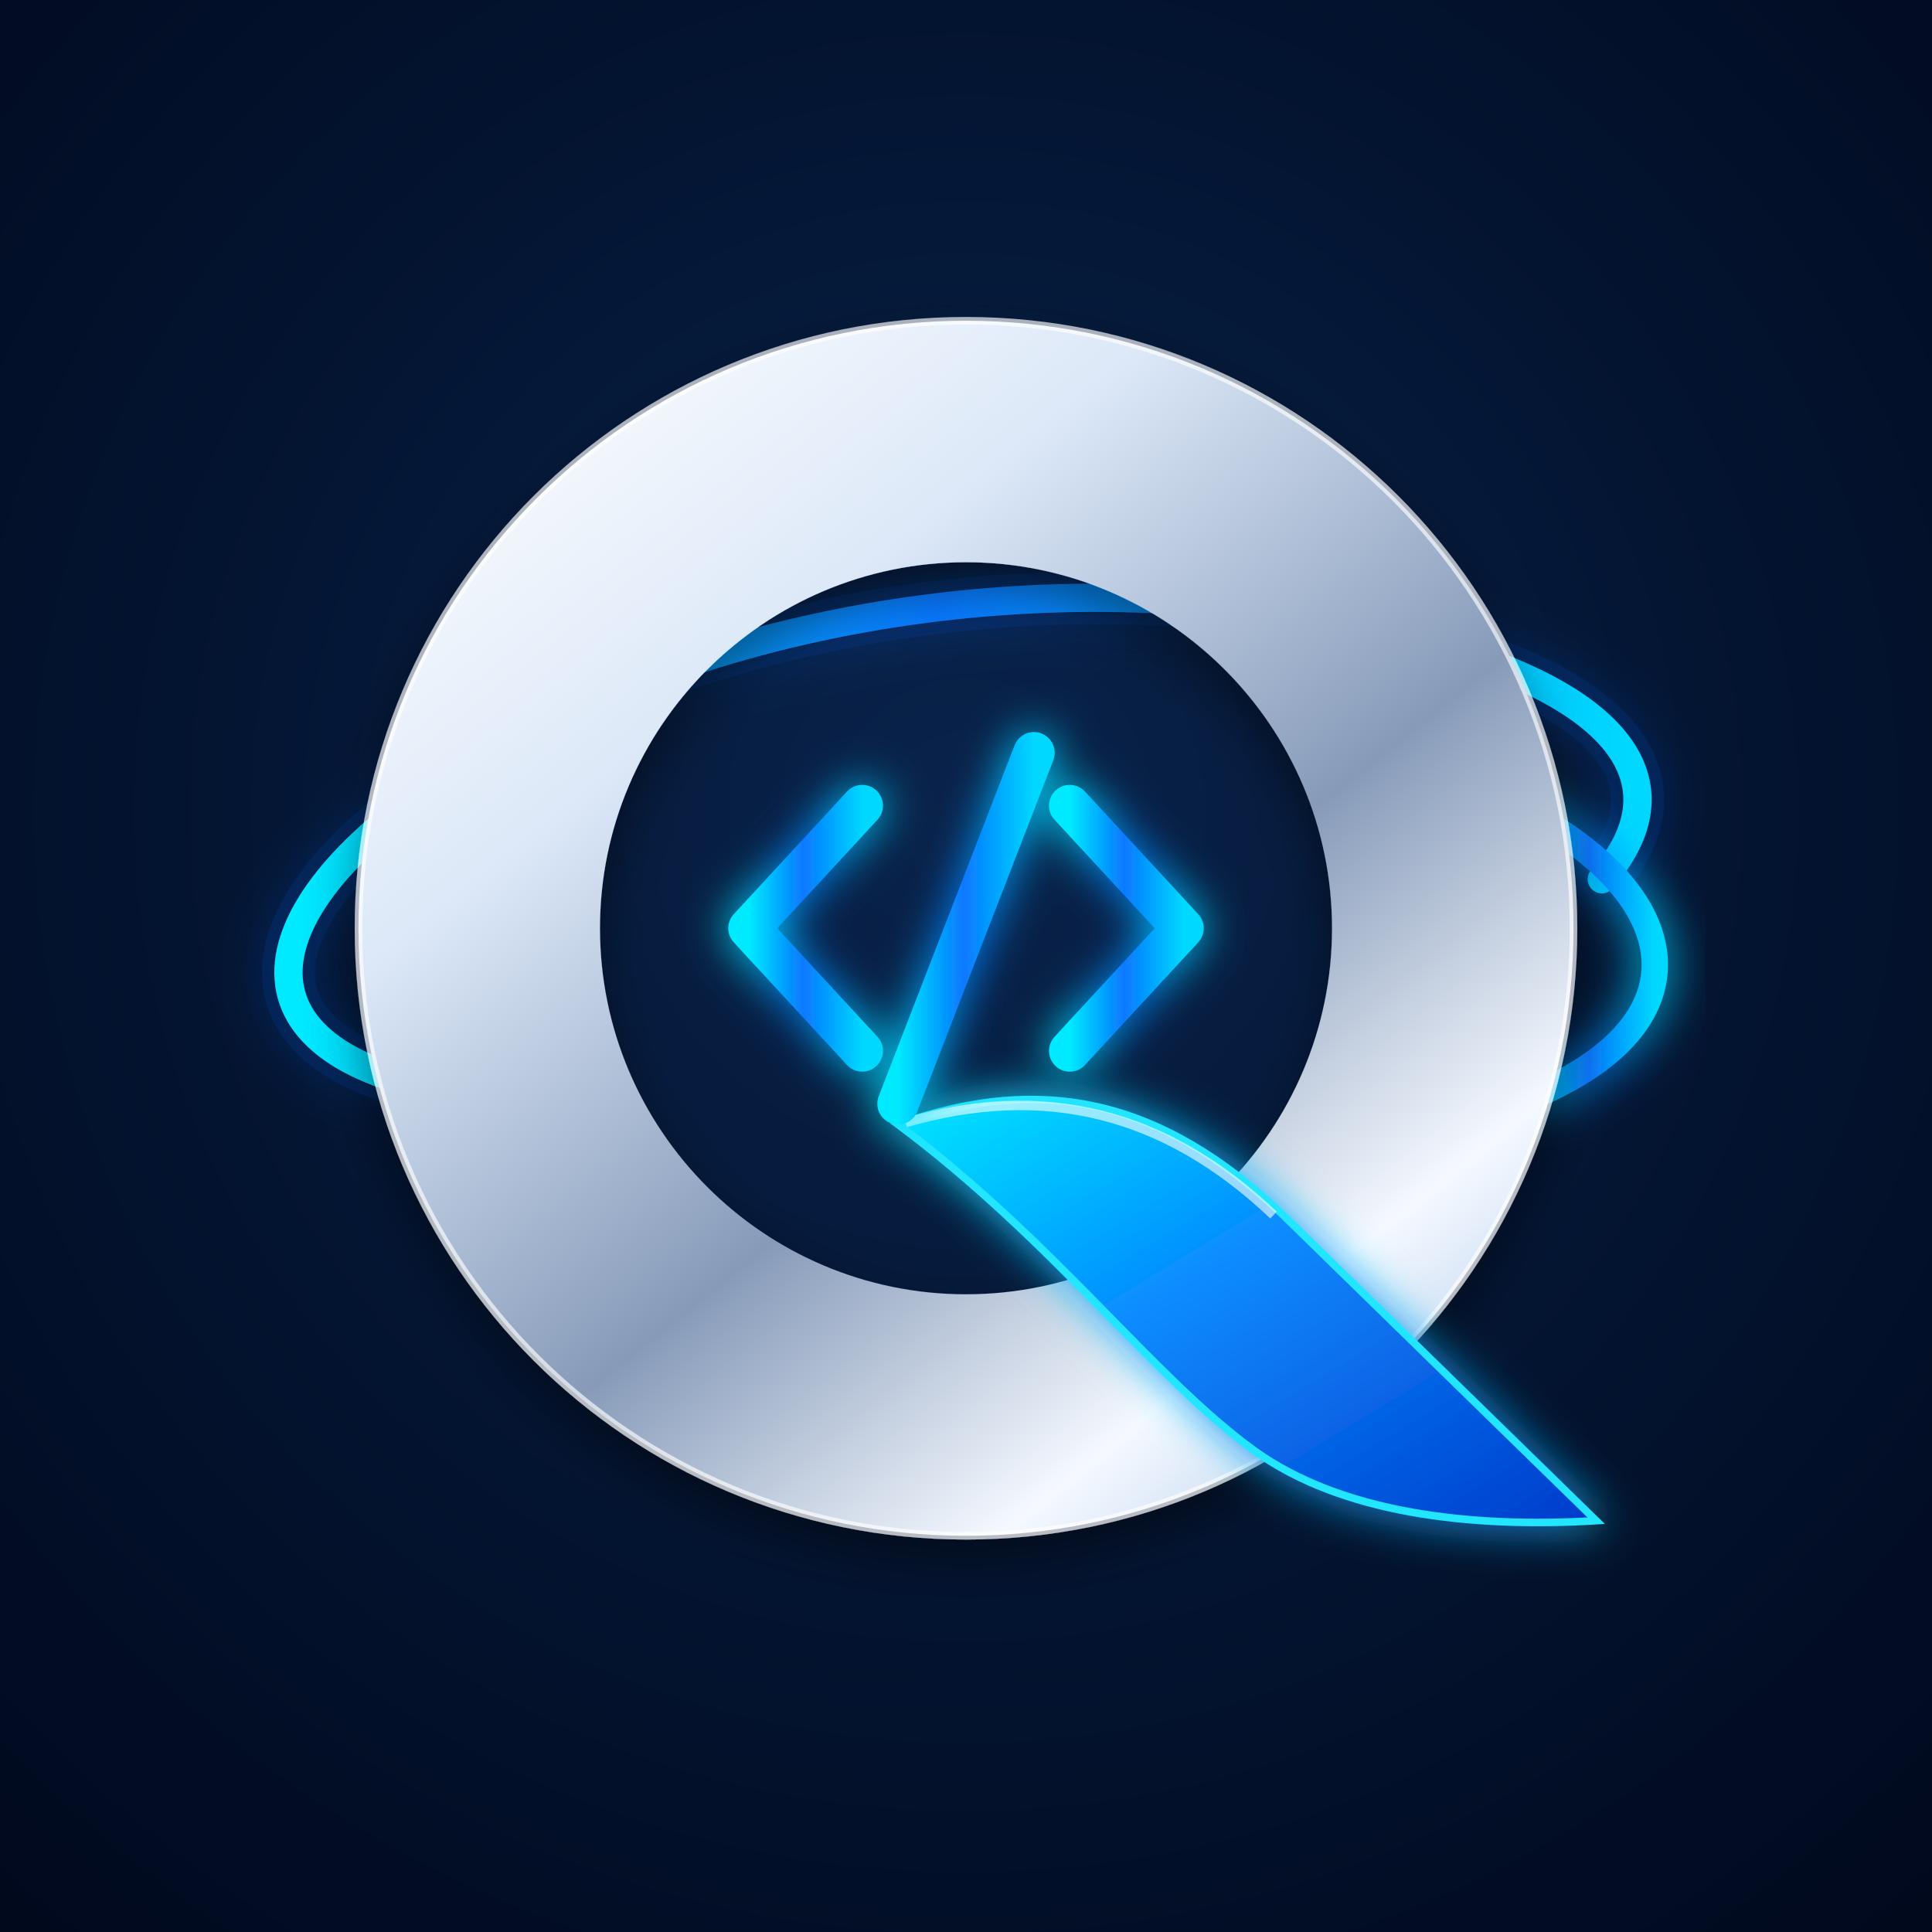
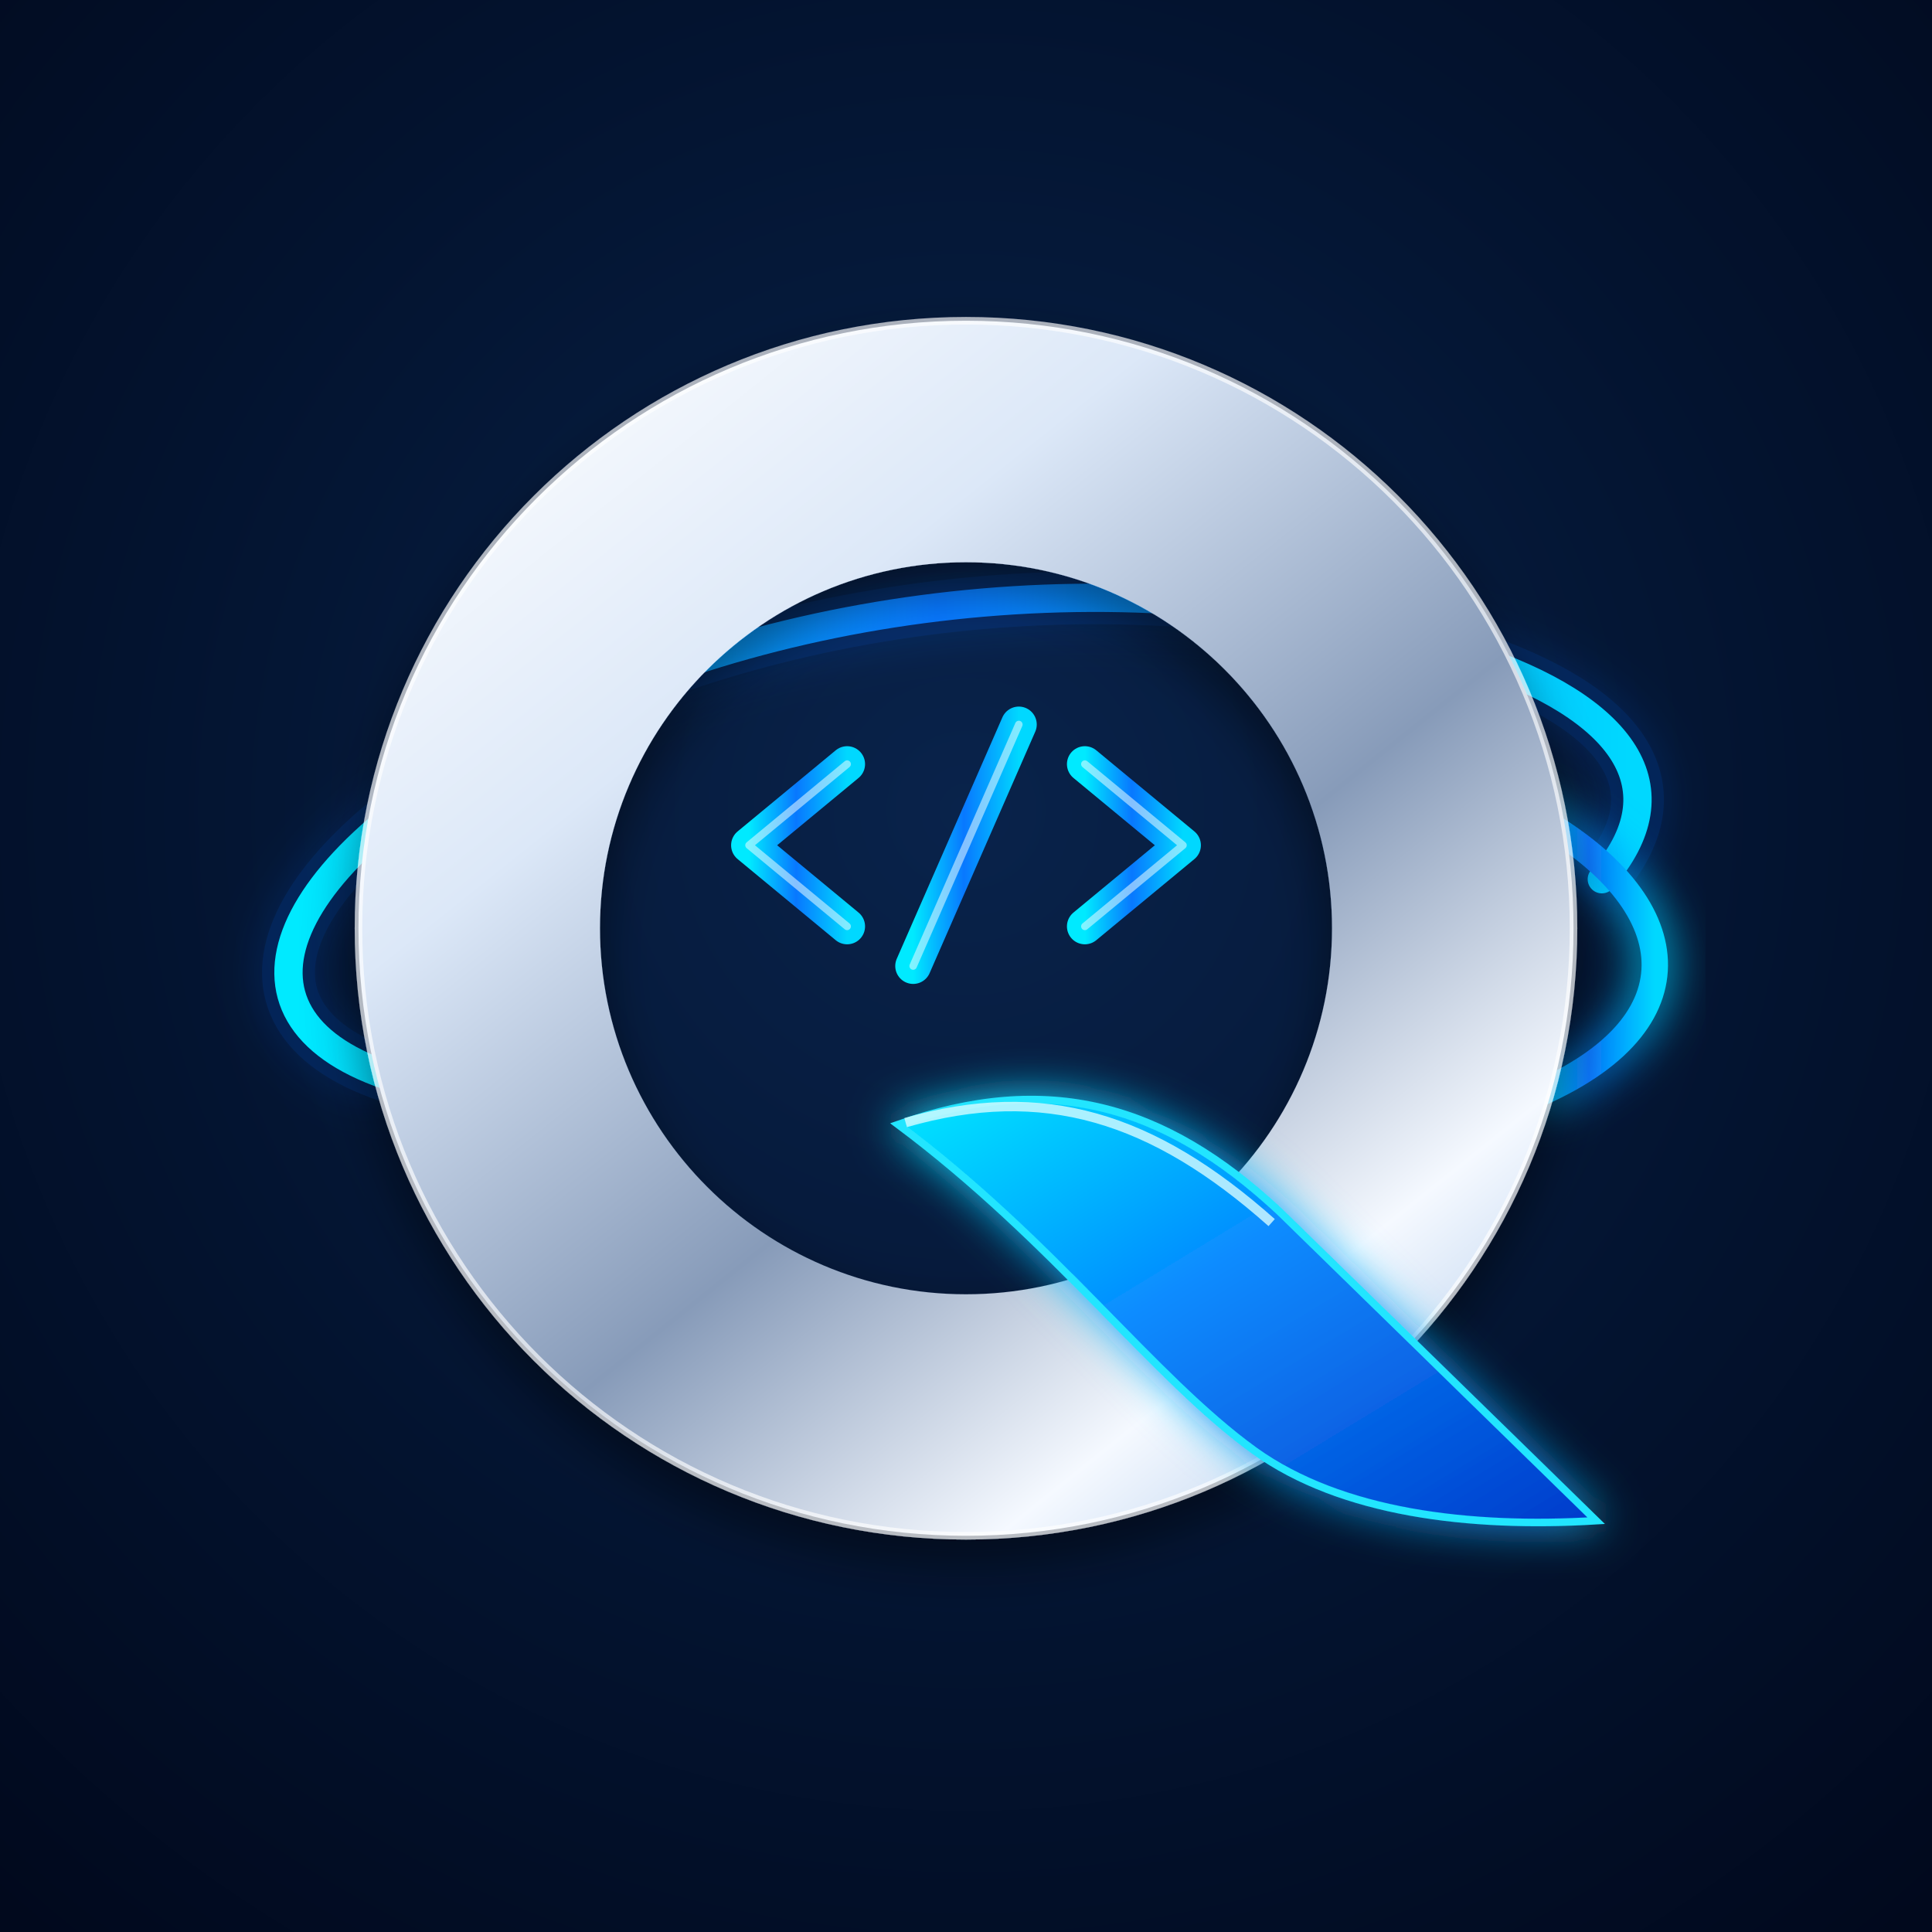
<svg xmlns="http://www.w3.org/2000/svg" width="1024" height="1024" viewBox="0 0 1024 1024" role="img" aria-labelledby="title desc">
  <defs>
    <radialGradient id="bg" cx="50%" cy="42%" r="75%">
      <stop offset="0" stop-color="#09234b" />
      <stop offset=".58" stop-color="#03132f" />
      <stop offset="1" stop-color="#01091d" />
    </radialGradient>
    <linearGradient id="silver" x1=".1" y1="0" x2=".9" y2="1">
      <stop stop-color="#fff" />
      <stop offset=".28" stop-color="#dce8f8" />
      <stop offset=".58" stop-color="#879bb9" />
      <stop offset=".82" stop-color="#f5f9ff" />
      <stop offset="1" stop-color="#a8c5e8" />
    </linearGradient>
    <linearGradient id="blue" x1="0" y1="0" x2="1" y2="1">
      <stop stop-color="#00e7ff" />
      <stop offset=".42" stop-color="#078cff" />
      <stop offset="1" stop-color="#063bcb" />
    </linearGradient>
    <linearGradient id="orbit" x1="0" y1="0" x2="1" y2="0">
      <stop stop-color="#00eaff" />
      <stop offset=".48" stop-color="#0878ff" />
      <stop offset="1" stop-color="#00d8ff" />
    </linearGradient>
    <filter id="glow" x="-40%" y="-40%" width="180%" height="180%">
      <feGaussianBlur stdDeviation="12" result="b" />
      <feMerge>
        <feMergeNode in="b" />
        <feMergeNode in="SourceGraphic" />
      </feMerge>
    </filter>
    <filter id="shadow" x="-30%" y="-30%" width="160%" height="160%">
      <feGaussianBlur in="SourceAlpha" stdDeviation="13" />
      <feOffset dy="13" />
      <feComponentTransfer>
        <feFuncA type="linear" slope=".45" />
      </feComponentTransfer>
      <feMerge>
        <feMergeNode />
        <feMergeNode in="SourceGraphic" />
      </feMerge>
    </filter>
  </defs>
  <rect width="1024" height="1024" fill="url(#bg)" />
  <path d="M205 570 C112 538 147 456 282 386 C421 314 615 293 779 348 C861 375 891 418 849 466" fill="none" stroke="#006cff" stroke-width="28" opacity=".18" filter="url(#glow)" />
  <path d="M205 570 C112 538 147 456 282 386 C421 314 615 293 779 348 C861 375 891 418 849 466" fill="none" stroke="url(#orbit)" stroke-width="15" stroke-linecap="round" />
  <path d="M817 579 C904 540 892 475 810 431" fill="none" stroke="url(#orbit)" stroke-width="14" stroke-linecap="round" filter="url(#glow)" />
  <g filter="url(#shadow)">
    <path d="M512 170 C334 170 190 314 190 492 C190 670 334 814 512 814 C690 814 834 670 834 492 C834 314 690 170 512 170 Z M512 298 C619 298 706 385 706 492 C706 599 619 686 512 686 C405 686 318 599 318 492 C318 385 405 298 512 298 Z" fill="url(#silver)" fill-rule="evenodd" />
    <path d="M512 170 C334 170 190 314 190 492 C190 670 334 814 512 814 C690 814 834 670 834 492 C834 314 690 170 512 170 Z" fill="none" stroke="#fff" stroke-opacity=".65" stroke-width="4" />
  </g>
  <path d="M476 596 C555 568 617 585 678 642 L846 806 C779 810 711 802 665 769 C611 730 559 658 476 596 Z" fill="url(#blue)" stroke="#21e5ff" stroke-width="4" filter="url(#glow)" />
-   <path d="M480 595 C553 574 617 589 675 644" fill="none" stroke="#fff" stroke-opacity=".6" stroke-width="5" />
-   <g fill="none" stroke="url(#orbit)" stroke-linecap="round" stroke-linejoin="round" stroke-width="22" filter="url(#glow)">
-     <path d="M457 427 L397 492 L457 557" />
-     <path d="M567 427 L627 492 L567 557" />
-     <path d="M548 399 L476 585" />
+   <path d="M480 595 C553 574 611 592 674 648" fill="none" stroke="#d6fbff" stroke-opacity=".8" stroke-width="5" />
+   <g fill="none" stroke="url(#orbit)" stroke-width="19" stroke-linecap="round" stroke-linejoin="round">
+     <path d="M449 405 L397 448 L449 491" />
+     <path d="M575 405 L627 448 L575 491" />
+     <path d="M540 384 L484 512" />
  </g>
+   <path d="M449 405 L397 448 L449 491 M575 405 L627 448 L575 491 M540 384 L484 512" fill="none" stroke="#eafaff" stroke-opacity=".55" stroke-width="4" stroke-linecap="round" stroke-linejoin="round" />
</svg>
